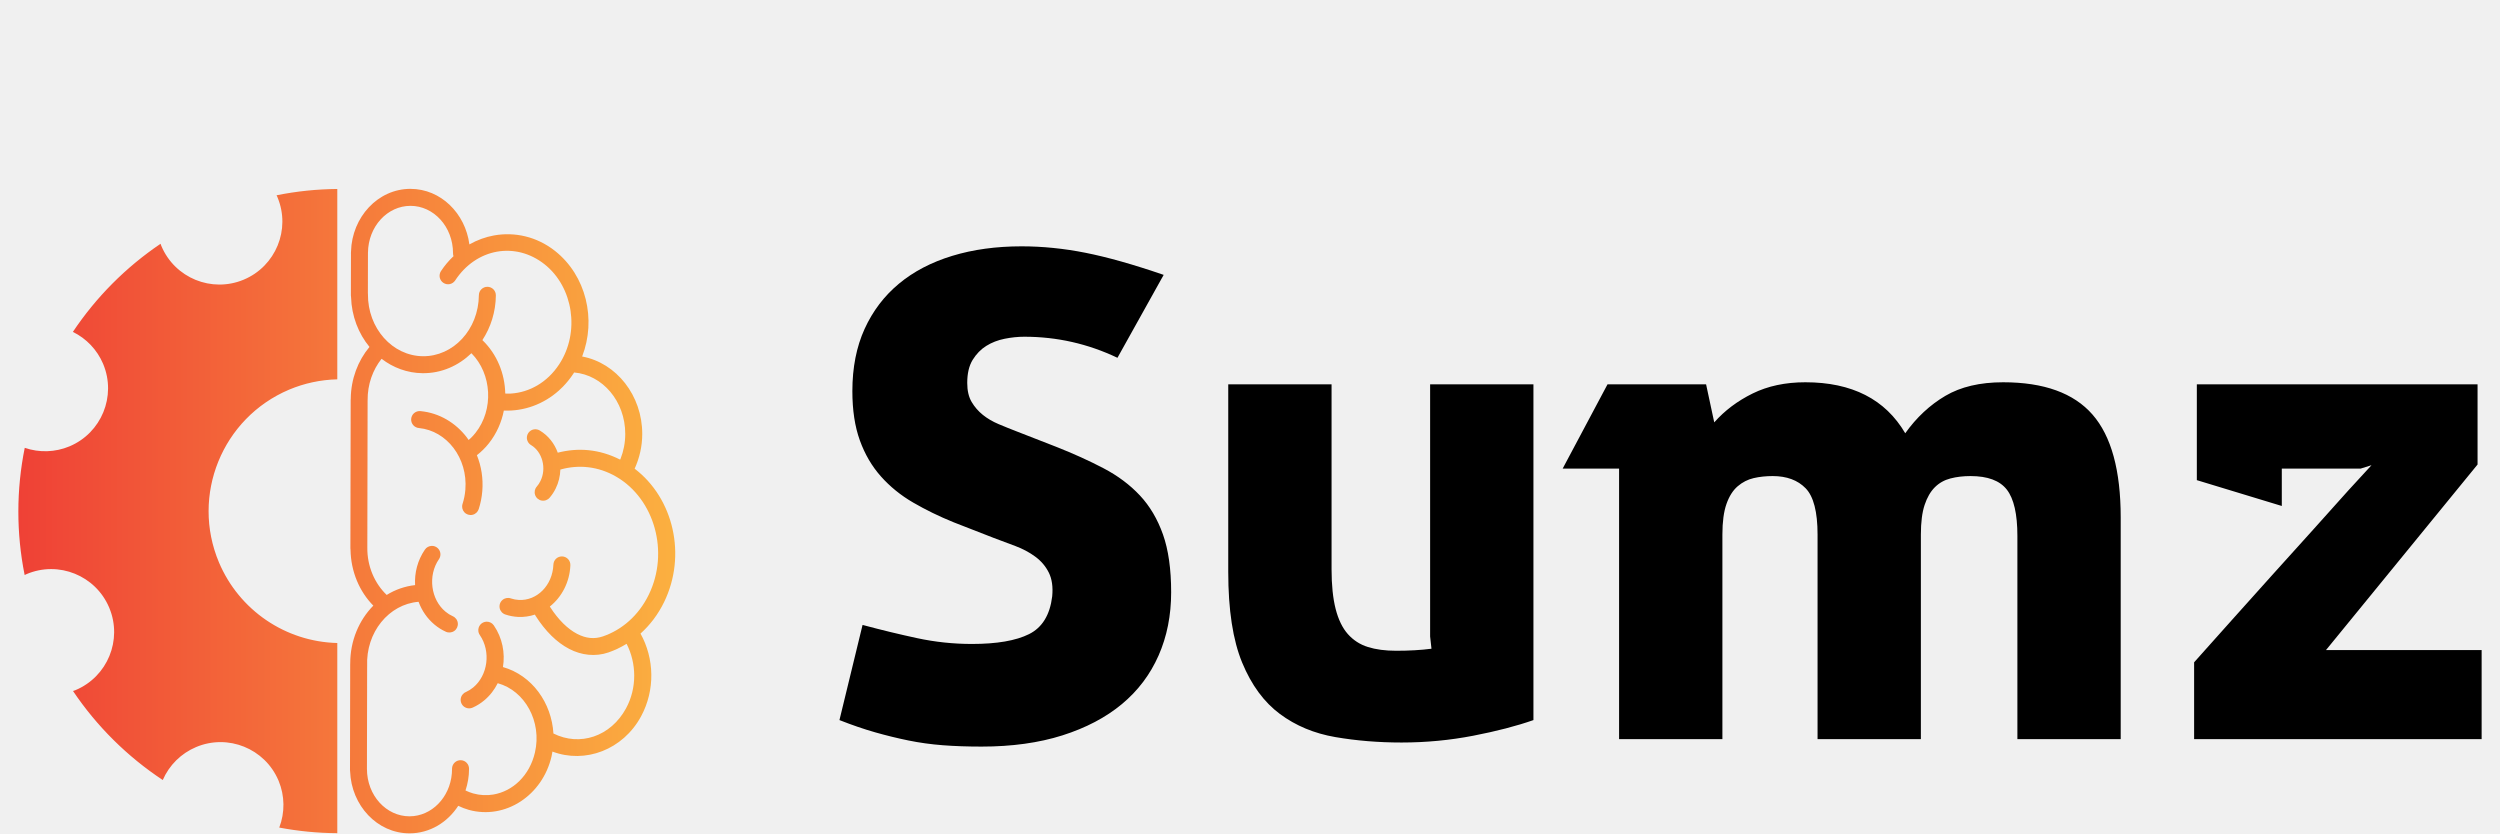
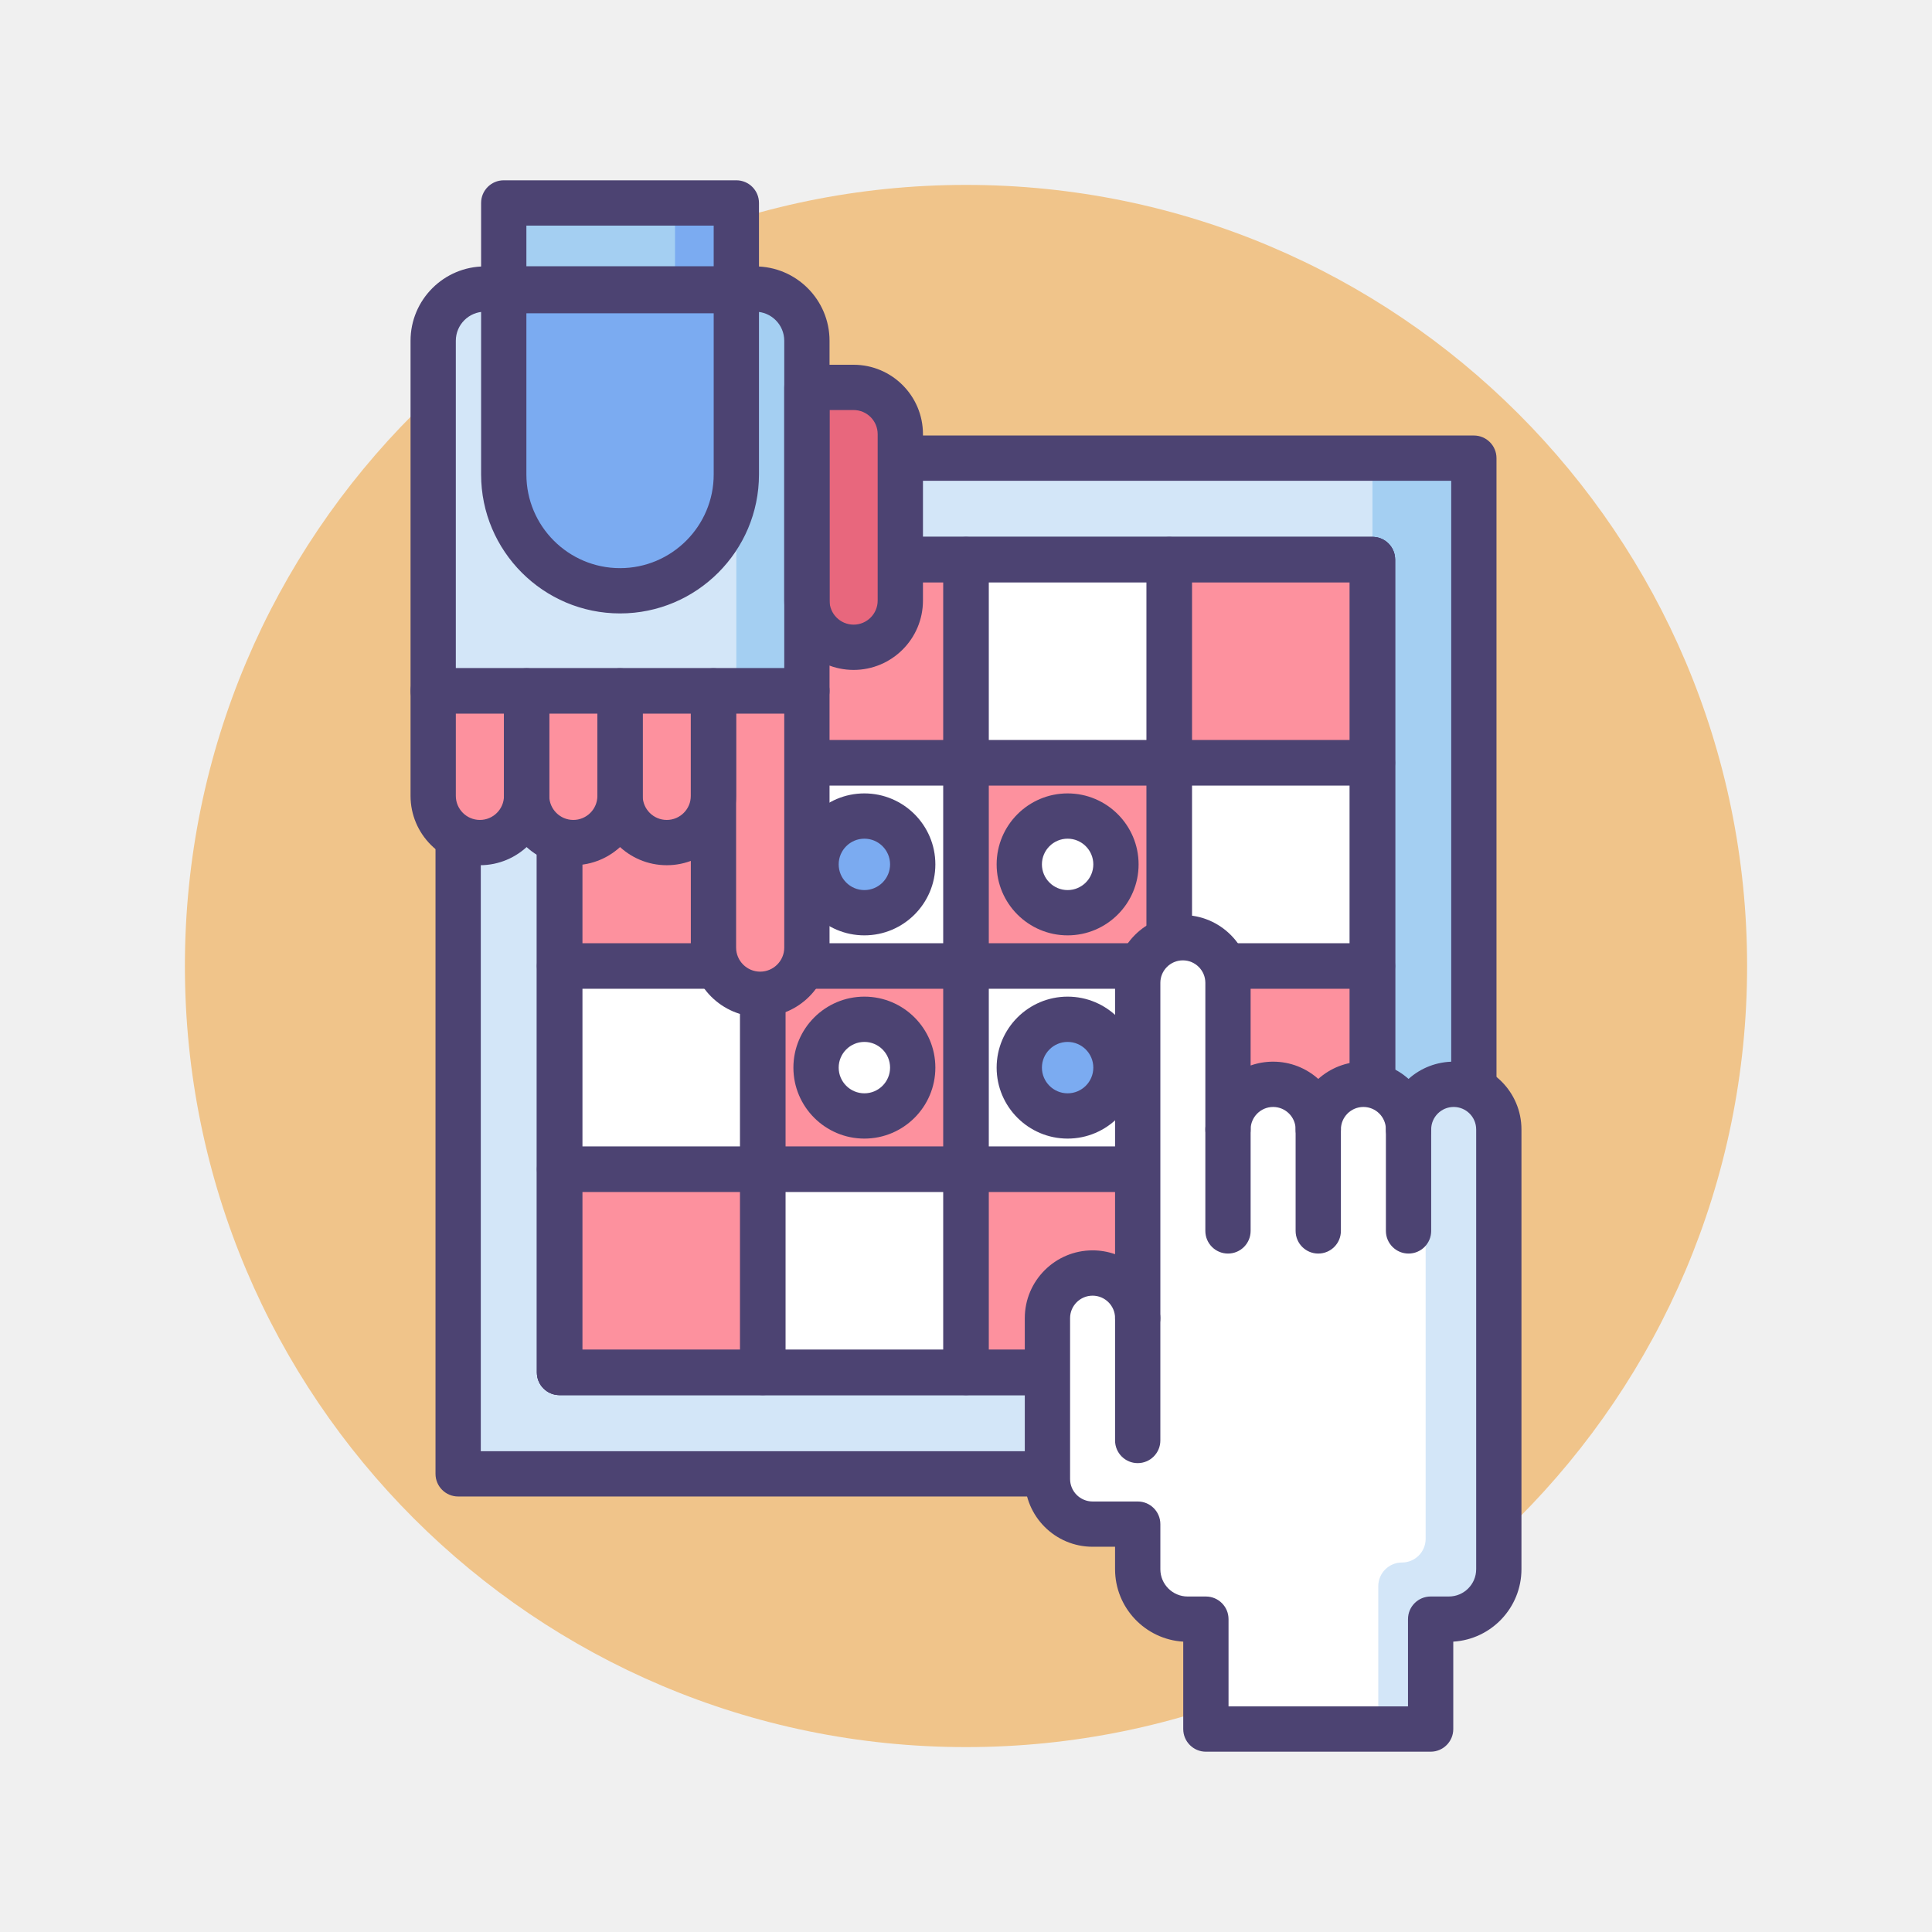
- <svg xmlns="http://www.w3.org/2000/svg" width="90" height="30" viewBox="0 0 300 101.491" class="css-1j8o68f" version="1.1" id="svg12">
-   <defs id="SvgjsDefs10989">
-     <linearGradient id="SvgjsLinearGradient10994">
-       <stop id="SvgjsStop10995" stop-color="#ef4136" offset="0" />
-       <stop id="SvgjsStop10996" stop-color="#fbb040" offset="1" />
-     </linearGradient>
-   </defs>
-   <g id="SvgjsG10990" featurekey="hmhgWD-0" transform="matrix(0.827779,0,0,0.827779,-1.498085,20.44879)" fill="url(#SvgjsLinearGradient10994)">
-     <path d="m59.5 3.082c-4.795 0-8.602 4.16-8.746 9.193a1.25 1.25 0 0 0-0.01 0.16v0.051 0.002c-2.12e-4 0.027-0.004 0.053-0.004 0.08a1.25 1.25 0 0 0 0.004 0.125l-0.012 6.062a1.25 1.25 0 0 0 0.027 0.27 1.25 1.25 0 0 0 0 0.006c0.088 2.786 1.089 5.342 2.709 7.309-1.697 2.033-2.723 4.707-2.754 7.625a1.25 1.25 0 0 0-0.012 0.18l-0.041 21.643a1.25 1.25 0 0 0 0 0.008c-3.4e-5 0.003 3.3e-5 0.005 0 0.008v0.164a1.25 1.25 0 0 0 0.018 0.215 1.25 1.25 0 0 0 0 0.008c0.058 3.216 1.313 6.136 3.356 8.213-2.113 2.135-3.4 5.177-3.398 8.484v0.002a1.25 1.25 0 0 0-0.006 0.121l-0.029 15.393a1.25 1.25 0 0 0 0 0.014c0 0.002-1e-6 0.004 0 0.006v0.156a1.25 1.25 0 0 0 0.018 0.225c0.189 4.991 3.977 9.1 8.742 9.1 2.987 0 5.589-1.618 7.166-4.051 0.492 0.234 1 0.442 1.537 0.592 5.393 1.499 10.865-2.125 12.193-7.873 0.054-0.233 0.09-0.466 0.129-0.699 4.827 1.821 10.372-0.265 13.033-5.17 2.117-3.903 1.951-8.559-0.076-12.191 1.391-1.247 2.581-2.804 3.471-4.631 3.343-6.865 1.417-15.253-4.334-19.629 0.706-1.55 1.119-3.279 1.119-5.115 0-5.654-3.788-10.445-8.842-11.391 2.112-5.442 0.607-11.91-4.006-15.543-2.675-2.106-5.914-2.814-8.961-2.268-1.26 0.226-2.482 0.678-3.623 1.322-0.591-4.563-4.201-8.174-8.668-8.174zm-10.766 0.018a47.453 47.453 0 0 0-8.94 0.928l0.006 0.004 0.002 0.002a9.264 9.264 0 0 1 0.111 0.238l0.025 0.062a9.264 9.264 0 0 1-4.973 12.109 9.264 9.264 0 0 1-12.115-4.951 9.264 9.264 0 0 1-0.121-0.328 47.453 47.453 0 0 0-12.898 12.963 9.264 9.264 0 0 1 4.436 4.674l0.027 0.064a9.264 9.264 0 0 1-4.973 12.107 9.264 9.264 0 0 1-6.574 0.213 47.453 47.453 0 0 0-0.014 18.713 9.264 9.264 0 0 1 0.295-0.139 9.264 9.264 0 0 1 12.133 4.906l0.027 0.064a9.264 9.264 0 0 1-4.973 12.105 9.264 9.264 0 0 1-0.363 0.131 47.453 47.453 0 0 0 13.203 13.094 9.264 9.264 0 0 1 4.887-4.842 9.264 9.264 0 0 1 12.135 4.906l0.027 0.064a9.264 9.264 0 0 1 0.09 6.869 47.453 47.453 0 0 0 8.539 0.826v-27.98a19.424 19.424 0 0 1-17.408-11.857 19.424 19.424 0 0 1 10.332-25.426 19.424 19.424 0 0 1 7.076-1.51v-28.012zm10.766 2.482c3.407 0 6.262 3.053 6.262 6.986a1.25 1.25 0 0 0 0.068 0.422c-0.678 0.644-1.302 1.37-1.844 2.197a1.25 1.25 0 1 0 2.092 1.369c3.092-4.723 8.867-5.748 13.127-2.393 4.26 3.355 5.272 10.002 2.18 14.725-1.758 2.685-4.399 4.144-7.119 4.314-0.273 0.017-0.547 0.005-0.82-0.004-0.062-2.905-1.192-5.772-3.367-7.863 1.227-1.869 1.961-4.138 1.984-6.58a1.25 1.25 0 1 0-2.5-0.025c-0.048 5.084-3.788 9.027-8.244 8.977-4.457-0.051-8.126-4.082-8.078-9.166a1.25 1.25 0 0 0-0.004-0.125 1.25 1.25 0 0 0-0.004-0.025l0.01-5.293 0.002-0.613c0.041-3.892 2.873-6.902 6.256-6.902zm8.973 21.689c3.012 3.038 3.31 8.29 0.594 11.713-0.216 0.272-0.442 0.524-0.68 0.756-0.108 0.105-0.224 0.192-0.336 0.289-0.087-0.124-0.166-0.253-0.258-0.373-1.634-2.135-4.022-3.601-6.799-3.871a1.25 1.25 0 0 0-0.123-0.008 1.25 1.25 0 0 0-0.119 2.496c4.081 0.397 7.202 4.402 6.824 9.07-0.059 0.73-0.2 1.427-0.412 2.082a1.25 1.25 0 1 0 2.379 0.768c0.271-0.839 0.451-1.726 0.525-2.648 0.151-1.861-0.146-3.663-0.795-5.277 0.633-0.494 1.224-1.067 1.75-1.73 1.142-1.439 1.876-3.106 2.215-4.836 2.914 0.127 5.822-0.905 8.111-2.957 0.198-0.177 0.39-0.362 0.578-0.555 0.565-0.577 1.085-1.221 1.549-1.93 0.035-0.053 0.062-0.109 0.096-0.162 4.168 0.358 7.527 4.197 7.527 9.037 0 1.307-0.248 2.544-0.691 3.66-0.017 0.043-0.041 0.082-0.059 0.125-1.5-0.762-3.071-1.23-4.65-1.387-1.53-0.151-3.059-0.014-4.529 0.367-0.476-1.33-1.372-2.499-2.639-3.26a1.25 1.25 0 0 0-0.715-0.186 1.25 1.25 0 0 0-0.572 2.328c1.649 0.99 2.32 3.403 1.371 5.303-0.148 0.297-0.324 0.56-0.52 0.789a1.25 1.25 0 1 0 1.9 1.623c0.33-0.386 0.618-0.819 0.855-1.295 0.449-0.898 0.674-1.862 0.703-2.818 2.682-0.766 5.597-0.49 8.254 1.066 5.612 3.287 7.801 11.083 4.758 17.334-1.509 3.098-3.98 5.197-6.754 6.143-1.248 0.426-2.485 0.312-3.814-0.383s-2.721-2.014-3.977-3.977a1.25 1.25 0 0 0-0.02-0.029c1.752-1.386 2.922-3.583 3.025-6.059a1.25 1.25 0 0 0-1.215-1.318 1.25 1.25 0 0 0-1.283 1.215c-0.128 3.081-2.439 5.323-5.07 5.191-0.411-0.021-0.805-0.098-1.182-0.225a1.251 1.251 0 1 0-0.797 2.371c0.588 0.198 1.211 0.317 1.853 0.35 0.866 0.043 1.697-0.085 2.477-0.342a1.25 1.25 0 0 0 0.105 0.193c1.43 2.235 3.089 3.887 4.924 4.846 1.835 0.959 3.878 1.182 5.779 0.533 0.932-0.318 1.828-0.751 2.682-1.273 1.459 2.842 1.556 6.473-0.078 9.486-2.268 4.181-6.834 5.646-10.688 3.707-0.271-4.508-3.128-8.544-7.426-9.775 0.339-2.074-0.082-4.286-1.336-6.117a1.25 1.25 0 0 0-1.062-0.559 1.25 1.25 0 0 0-1.217 1.43 1.25 1.25 0 0 0 0.023 0.123 1.25 1.25 0 0 0 0.191 0.418c1.656 2.418 1.187 5.928-0.979 7.711-0.339 0.279-0.694 0.499-1.059 0.664a1.25 1.25 0 1 0 1.031 2.275c0.567-0.257 1.112-0.594 1.617-1.01 0.868-0.715 1.54-1.593 2.023-2.559a1.25 1.25 0 0 0 0.023 0.008c3.983 1.107 6.501 5.648 5.453 10.184-0.786 3.401-3.263 5.713-6.133 6.189-0.239 0.04-0.481 0.068-0.725 0.082-0.488 0.028-0.985 0.001-1.482-0.08-0.249-0.041-0.497-0.095-0.746-0.164-0.395-0.11-0.768-0.263-1.131-0.436 0.331-1 0.52-2.07 0.52-3.184a1.25 1.25 0 0 0-2.498-0.088 1.25 1.25 0 0 0-0.002 0.088c0 3.688-2.51 6.601-5.631 6.951-0.208 0.023-0.418 0.035-0.631 0.035-3.405 0-6.257-3.05-6.26-6.981-1e-6 -0.002 0-0.004 0-0.006l0.029-14.947a1.25 1.25 0 0 0 0.002-0.154c-0.216-5 3.212-9.125 7.566-9.473 0.477 1.292 1.27 2.471 2.379 3.385 0.505 0.416 1.048 0.755 1.615 1.012a1.25 1.25 0 1 0 1.031-2.277c-0.365-0.165-0.72-0.385-1.059-0.664-2.165-1.783-2.634-5.293-0.979-7.711a1.25 1.25 0 0 0-1.041-1.971 1.25 1.25 0 0 0-1.022 0.559c-1.073 1.567-1.537 3.412-1.438 5.211-1.517 0.169-2.928 0.674-4.176 1.447-1.756-1.68-2.887-4.186-2.85-7.004l0.02-10.695 0.021-10.838a1.25 1.25 0 0 0 0.002-0.1c-0.022-2.354 0.765-4.493 2.053-6.107 1.701 1.308 3.773 2.093 6.031 2.119 2.771 0.032 5.28-1.095 7.184-2.936z" id="path6" />
+ <svg xmlns="http://www.w3.org/2000/svg" version="1.1" id="Icon_Set" x="0" y="0" viewBox="0 0 256 256" style="enable-background:new 0 0 256 256" xml:space="preserve">
+   <style>.st0{fill:#4c4372}.st2{fill:#fd919e}.st3{fill:#d3e6f8}.st4{fill:#a4cff2}.st5{fill:#fff}.st6{fill:#7babf1}</style>
+   <circle cx="128" cy="128" r="103.5" style="fill:#f0c48a" />
+   <path class="st3" d="M60.707 60.707h134.586v134.586H60.707z" />
+   <path class="st4" d="M181.859 60.707h13.434v134.586h-13.434z" />
+   <path class="st2" d="M154.93 74.141h26.93v26.93h-26.93z" />
+   <path class="st5" d="M128 74.141h26.93v26.93H128z" />
+   <path class="st2" d="M101.07 74.141H128v26.93h-26.93z" />
+   <path class="st5" d="M74.141 74.141h26.93v26.93h-26.93zM154.93 101.07h26.93V128h-26.93z" />
+   <path class="st2" d="M128 101.07h26.93V128H128z" />
+   <path class="st5" d="M101.07 101.07H128V128h-26.93z" />
+   <path class="st2" d="M74.141 101.07h26.93V128h-26.93zM154.93 128h26.93v26.93h-26.93z" />
+   <path class="st5" d="M128 128h26.93v26.93H128z" />
+   <path class="st2" d="M101.07 128H128v26.93h-26.93z" />
+   <path class="st5" d="M74.141 128h26.93v26.93h-26.93zM154.93 154.93h26.93v26.93h-26.93z" />
+   <path class="st2" d="M128 154.93h26.93v26.93H128z" />
+   <path class="st5" d="M101.07 154.93H128v26.93h-26.93z" />
+   <path class="st2" d="M74.141 154.93h26.93v26.93h-26.93z" />
+   <path class="st5" d="M141.465 120.94a6.405 6.405 0 1 1 0-12.81 6.405 6.405 0 1 1 0 12.81zM114.535 147.87a6.405 6.405 0 0 1 0-12.81 6.405 6.405 0 1 1 0 12.81z" />
+   <path class="st6" d="M114.535 120.94a6.405 6.405 0 1 1 0-12.81 6.405 6.405 0 0 1 6.405 6.405 6.404 6.404 0 0 1-6.405 6.405zM141.465 147.87a6.405 6.405 0 0 1 0-12.81 6.405 6.405 0 0 1 0 12.81z" />
+   <path class="st0" d="M195.293 198.293H60.707a3 3 0 0 1-3-3V60.707a3 3 0 0 1 3-3h134.586a3 3 0 0 1 3 3v134.586a3 3 0 0 1-3 3zm-131.586-6h128.586V63.707H63.707v128.586z" />
+   <path class="st0" d="M181.859 184.859H74.141a3 3 0 0 1-3-3V74.141a3 3 0 0 1 3-3H181.86a3 3 0 0 1 3 3V181.86a3.001 3.001 0 0 1-3.001 2.999zm-104.718-6H178.86V77.141H77.141v101.718z" />
+   <path class="st0" d="M181.859 184.859h-26.93a3 3 0 0 1-3-3V74.141a3 3 0 0 1 3-3h26.93a3 3 0 0 1 3 3V181.86a3 3 0 0 1-3 2.999zm-23.929-6h20.93V77.141h-20.93v101.718z" />
+   <path class="st0" d="M154.93 184.859H128a3 3 0 0 1-3-3V74.141a3 3 0 0 1 3-3h26.93a3 3 0 0 1 3 3V181.86a3 3 0 0 1-3 2.999zm-23.93-6h20.93V77.141H131v101.718z" />
+   <path class="st0" d="M128 184.859h-26.93a3 3 0 0 1-3-3V74.141a3 3 0 0 1 3-3H128a3 3 0 0 1 3 3V181.86a3 3 0 0 1-3 2.999zm-23.93-6H125V77.141h-20.93v101.718z" />
+   <path class="st0" d="M101.07 184.859H74.14a3 3 0 0 1-3-3V74.141a3 3 0 0 1 3-3h26.93a3 3 0 0 1 3 3V181.86a3 3 0 0 1-3 2.999zm-23.929-6h20.93V77.141h-20.93v101.718z" />
+   <path class="st0" d="M181.859 184.859H74.141a3 3 0 0 1-3-3v-26.93a3 3 0 0 1 3-3H181.86a3 3 0 0 1 3 3v26.93a3.001 3.001 0 0 1-3.001 3zm-104.718-6H178.86v-20.93H77.141v20.93z" />
+   <path class="st0" d="M181.859 157.93H74.141a3 3 0 0 1-3-3V128a3 3 0 0 1 3-3H181.86a3 3 0 0 1 3 3v26.93a3.002 3.002 0 0 1-3.001 3zm-104.718-6H178.86V131H77.141v20.93z" />
+   <path class="st0" d="M181.859 131H74.141a3 3 0 0 1-3-3v-26.93a3 3 0 0 1 3-3H181.86a3 3 0 0 1 3 3V128a3.001 3.001 0 0 1-3.001 3zm-104.718-6H178.86v-20.93H77.141V125z" />
+   <path class="st0" d="M181.859 104.07H74.141a3 3 0 0 1-3-3V74.14a3 3 0 0 1 3-3H181.86a3 3 0 0 1 3 3v26.93a3.001 3.001 0 0 1-3.001 3zm-104.718-6H178.86V77.14H77.141v20.93zM141.465 123.94c-5.186 0-9.405-4.219-9.405-9.405s4.219-9.405 9.405-9.405 9.405 4.219 9.405 9.405-4.219 9.405-9.405 9.405zm0-12.81c-1.877 0-3.405 1.528-3.405 3.405s1.528 3.405 3.405 3.405 3.405-1.528 3.405-3.405-1.528-3.405-3.405-3.405zM114.535 123.94c-5.186 0-9.405-4.219-9.405-9.405s4.219-9.405 9.405-9.405 9.405 4.219 9.405 9.405-4.219 9.405-9.405 9.405zm0-12.81c-1.877 0-3.405 1.528-3.405 3.405s1.528 3.405 3.405 3.405 3.405-1.528 3.405-3.405-1.527-3.405-3.405-3.405zM114.535 150.87c-5.186 0-9.405-4.219-9.405-9.405s4.219-9.405 9.405-9.405 9.405 4.219 9.405 9.405-4.219 9.405-9.405 9.405zm0-12.81c-1.877 0-3.405 1.528-3.405 3.405s1.528 3.405 3.405 3.405 3.405-1.528 3.405-3.405-1.527-3.405-3.405-3.405zM141.465 150.87c-5.186 0-9.405-4.219-9.405-9.405s4.219-9.405 9.405-9.405 9.405 4.219 9.405 9.405-4.219 9.405-9.405 9.405zm0-12.81c-1.877 0-3.405 1.528-3.405 3.405s1.528 3.405 3.405 3.405 3.405-1.528 3.405-3.405-1.528-3.405-3.405-3.405z" />
+   <path class="st5" d="M192.62 143.677a5.981 5.981 0 0 0-5.981 5.98 5.981 5.981 0 0 0-11.962 0 5.981 5.981 0 0 0-11.962 0v-19.426a5.981 5.981 0 0 0-11.962 0V174.661a5.981 5.981 0 0 0-11.962 0v21.311a5.98 5.98 0 0 0 5.981 5.981h5.981v5.976a6.616 6.616 0 0 0 6.616 6.615h2.418v14.564h29.78v-14.564h2.419a6.616 6.616 0 0 0 6.616-6.615v-58.272a5.983 5.983 0 0 0-5.982-5.98z" />
+   <path class="st3" d="M189.566 214.545h2.419a6.616 6.616 0 0 0 6.616-6.615v-58.07c0-3.029-2.166-5.731-5.169-6.129a5.956 5.956 0 0 0-4.527 1.245v58.927a3.138 3.138 0 0 1-3.138 3.138 3.138 3.138 0 0 0-3.138 3.139v18.93h6.938v-14.565zM145.072 168.696c.024.22.04.443.04.669v-.668l-.04-.001zM169.036 144.361c0-.132.011-.262.02-.392-.012.139-.02.272-.02.392zM180.958 143.691c.025.221.04.443.04.67 0-.226.015-.447.039-.665l-.079-.005z" />
+   <path class="st0" d="M189.566 232.109h-29.78a3 3 0 0 1-3-3v-11.582c-5.033-.301-9.034-4.491-9.034-9.598v-2.976h-2.981c-4.952 0-8.981-4.029-8.981-8.981v-21.311c0-4.952 4.029-8.981 8.981-8.981a8.95 8.95 0 0 1 2.981.508V130.23c0-4.952 4.029-8.98 8.981-8.98s8.981 4.029 8.981 8.98v10.954a8.95 8.95 0 0 1 2.981-.508c2.295 0 4.392.865 5.981 2.287 1.589-1.421 3.687-2.287 5.981-2.287s4.392.865 5.981 2.287a8.947 8.947 0 0 1 5.981-2.287c4.952 0 8.981 4.029 8.981 8.98v58.272c0 5.107-4.001 9.296-9.034 9.598v11.582a3 3 0 0 1-3 3.001zm-26.779-6h23.78v-11.564a3 3 0 0 1 3-3h2.418a3.62 3.62 0 0 0 3.616-3.615v-58.272c0-1.644-1.337-2.98-2.981-2.98s-2.981 1.337-2.981 2.98a3 3 0 1 1-6 0 2.983 2.983 0 0 0-2.981-2.98 2.984 2.984 0 0 0-2.981 2.98 3 3 0 1 1-6 0c0-1.644-1.337-2.98-2.981-2.98s-2.981 1.337-2.981 2.98a3 3 0 1 1-6 0v-19.426c0-1.644-1.337-2.98-2.981-2.98s-2.981 1.337-2.981 2.98v44.431a3 3 0 1 1-6 0c0-1.644-1.337-2.981-2.981-2.981s-2.981 1.337-2.981 2.981v21.311a2.984 2.984 0 0 0 2.981 2.981h5.981a3 3 0 0 1 3 3v5.976a3.62 3.62 0 0 0 3.616 3.615h2.418a3 3 0 0 1 3 3v11.563z" />
+   <path class="st0" d="M150.752 193.872a3 3 0 0 1-3-3v-16.209a3 3 0 1 1 6 0v16.209a3 3 0 0 1-3 3zM162.714 166.103a3 3 0 0 1-3-3v-13.445a3 3 0 1 1 6 0v13.445a3 3 0 0 1-3 3zM174.676 166.103a3 3 0 0 1-3-3v-13.445a3 3 0 1 1 6 0v13.445a3 3 0 0 1-3 3zM186.639 166.103a3 3 0 0 1-3-3v-13.445a3 3 0 1 1 6 0v13.445c0 1.656-1.344 3-3 3z" />
+   <path class="st3" d="M64.246 38.303h35.825a6.847 6.847 0 0 1 6.847 6.847v46.392H57.399V45.149a6.847 6.847 0 0 1 6.847-6.846z" />
+   <path class="st4" d="M100.071 38.303a6.847 6.847 0 0 1 6.847 6.847v46.392h-9.35V38.303h2.503zM66.749 26.891h30.819v11.412H66.749z" />
+   <path class="st6" d="M89.441 26.891h8.127v11.412h-8.127zM66.749 38.513h30.819v24.359c0 8.511-6.899 15.41-15.41 15.41-8.51 0-15.41-6.899-15.41-15.41V38.513z" />
+   <path class="st2" d="M100.728 131.749a6.19 6.19 0 0 0 6.19-6.189V91.541h-12.38v34.018a6.19 6.19 0 0 0 6.19 6.19z" />
+   <path d="M113.108 85.768a6.189 6.189 0 0 0 6.189-6.19V57.523a6.19 6.19 0 0 0-6.189-6.19h-6.19v28.245a6.19 6.19 0 0 0 6.19 6.19z" style="fill:#e8677d" />
+   <path class="st2" d="M88.349 111.646a6.19 6.19 0 0 0 6.189-6.19V91.541H82.159v13.914a6.19 6.19 0 0 0 6.19 6.191z" />
+   <path class="st2" d="M75.969 111.646a6.19 6.19 0 0 0 6.19-6.19V91.541h-12.38v13.914a6.19 6.19 0 0 0 6.19 6.191z" />
+   <path class="st2" d="M63.589 111.646a6.19 6.19 0 0 0 6.19-6.19V91.541h-12.38v13.914a6.191 6.191 0 0 0 6.19 6.191z" />
+   <path class="st0" d="M106.918 94.542H57.399a3 3 0 0 1-3-3V45.149c0-5.43 4.417-9.847 9.847-9.847h35.825c5.43 0 9.847 4.417 9.847 9.847v46.392a3 3 0 0 1-3 3.001zm-46.519-6h43.519V45.149a3.852 3.852 0 0 0-3.847-3.847H64.246a3.852 3.852 0 0 0-3.847 3.847v43.393z" />
+   <path class="st0" d="M97.568 41.303H66.749a3 3 0 0 1-3-3V26.891a3 3 0 0 1 3-3h30.819a3 3 0 0 1 3 3v11.412a3 3 0 0 1-3 3zm-27.819-6h24.819v-5.412H69.749v5.412z" />
+   <path class="st0" d="M82.159 81.282c-10.151 0-18.41-8.258-18.41-18.41V38.513a3 3 0 0 1 3-3h30.819a3 3 0 0 1 3 3v24.359c0 10.151-8.258 18.41-18.409 18.41zm-12.41-39.769v21.359c0 6.843 5.567 12.41 12.41 12.41s12.41-5.567 12.41-12.41V41.513h-24.82zM100.728 134.749c-5.067 0-9.19-4.123-9.19-9.189V91.542a3 3 0 0 1 3-3h12.38a3 3 0 0 1 3 3v34.018c0 5.066-4.123 9.189-9.19 9.189zm-3.19-40.207v31.018c0 1.759 1.431 3.189 3.19 3.189s3.19-1.431 3.19-3.189V94.542h-6.38zM113.108 88.768c-5.067 0-9.19-4.123-9.19-9.19V51.333a3 3 0 0 1 3-3h6.19c5.067 0 9.189 4.123 9.189 9.19v22.055c0 5.068-4.122 9.19-9.189 9.19zm-3.19-34.435v25.245c0 1.759 1.431 3.19 3.19 3.19s3.189-1.431 3.189-3.19V57.523a3.193 3.193 0 0 0-3.189-3.19h-3.19z" />
+   <path class="st0" d="M88.349 114.646c-5.067 0-9.19-4.123-9.19-9.19V91.542a3 3 0 0 1 3-3h12.379a3 3 0 0 1 3 3v13.914c0 5.067-4.122 9.19-9.189 9.19zm-3.19-20.104v10.914c0 1.759 1.431 3.19 3.19 3.19s3.189-1.431 3.189-3.19V94.542h-6.379z" />
+   <g>
+     <path class="st0" d="M75.969 114.646c-5.067 0-9.189-4.123-9.189-9.19V91.542a3 3 0 0 1 3-3h12.379a3 3 0 0 1 3 3v13.914c0 5.067-4.123 9.19-9.19 9.19zm-3.19-20.104v10.914c0 1.759 1.431 3.19 3.189 3.19s3.19-1.431 3.19-3.19V94.542h-6.379z" />
  </g>
-   <g id="SvgjsG10991" featurekey="1RRcwp-0" transform="matrix(4.139081,0,0,4.139081,97.59891,7.235049)" fill="#000000">
-     <path d="M3.94 13.62 c-0.427 -0.173 -0.823 -0.367 -1.19 -0.58 s-0.683 -0.47 -0.95 -0.77 s-0.473 -0.653 -0.62 -1.06 s-0.22 -0.89 -0.22 -1.45 c0 -0.693 0.12 -1.303 0.36 -1.83 s0.577 -0.97 1.01 -1.33 s0.957 -0.633 1.57 -0.82 s1.293 -0.28 2.04 -0.28 c0.613 0 1.24 0.063 1.88 0.19 s1.407 0.343 2.3 0.65 l-1.36 2.44 c-0.867 -0.413 -1.78 -0.62 -2.74 -0.62 c-0.187 0 -0.38 0.02 -0.58 0.06 s-0.38 0.11 -0.54 0.21 s-0.293 0.237 -0.4 0.41 s-0.16 0.4 -0.16 0.68 c0 0.227 0.043 0.413 0.13 0.56 s0.197 0.273 0.33 0.38 s0.287 0.197 0.46 0.27 s0.347 0.143 0.52 0.21 l1.18 0.46 c0.507 0.2 0.97 0.41 1.39 0.63 s0.777 0.487 1.07 0.8 s0.52 0.697 0.68 1.15 s0.24 1.02 0.24 1.7 s-0.123 1.3 -0.37 1.86 s-0.607 1.037 -1.08 1.43 s-1.057 0.7 -1.75 0.92 s-1.487 0.33 -2.38 0.33 c-0.413 0 -0.793 -0.013 -1.14 -0.04 s-0.683 -0.073 -1.01 -0.14 s-0.653 -0.147 -0.98 -0.24 s-0.677 -0.213 -1.05 -0.36 l0.68 -2.8 c0.547 0.147 1.083 0.277 1.61 0.39 s1.063 0.17 1.61 0.17 c0.733 0 1.293 -0.097 1.68 -0.29 s0.613 -0.563 0.68 -1.11 c0.027 -0.28 -0.007 -0.513 -0.1 -0.7 s-0.227 -0.343 -0.4 -0.47 s-0.367 -0.23 -0.58 -0.31 l-0.64 -0.24 z M12.02 9.56 l3.04 -0 l0 5.44 c0 0.467 0.04 0.857 0.12 1.17 s0.2 0.56 0.36 0.74 s0.357 0.307 0.59 0.38 s0.51 0.11 0.83 0.11 c0.387 0 0.733 -0.02 1.04 -0.06 l-0.04 -0.36 l0 -7.42 l3.04 0 l0 9.88 c-0.493 0.173 -1.083 0.327 -1.77 0.46 s-1.39 0.2 -2.11 0.2 c-0.68 0 -1.33 -0.053 -1.95 -0.16 s-1.163 -0.333 -1.63 -0.68 s-0.837 -0.85 -1.11 -1.51 s-0.41 -1.55 -0.41 -2.67 l0 -5.52 z M23.52 12.04 l-1.66 0 l1.32 -2.48 l2.9 0 l0.24 1.12 c0.307 -0.347 0.683 -0.63 1.13 -0.85 s0.963 -0.33 1.55 -0.33 c1.373 0 2.353 0.5 2.94 1.5 c0.333 -0.467 0.727 -0.833 1.18 -1.1 s1.02 -0.4 1.7 -0.4 c1.2 0 2.077 0.317 2.63 0.95 s0.83 1.643 0.83 3.03 l0 6.52 l-3.04 0 l0 -5.98 c0 -0.64 -0.103 -1.093 -0.31 -1.36 s-0.563 -0.4 -1.07 -0.4 c-0.213 0 -0.41 0.023 -0.59 0.07 s-0.333 0.133 -0.46 0.26 s-0.227 0.3 -0.3 0.52 s-0.11 0.51 -0.11 0.87 l0 6.02 l-3.04 0 l0 -6.02 c0 -0.667 -0.117 -1.12 -0.35 -1.36 s-0.557 -0.36 -0.97 -0.36 c-0.2 0 -0.387 0.02 -0.56 0.06 s-0.33 0.12 -0.47 0.24 s-0.25 0.293 -0.33 0.52 s-0.12 0.527 -0.12 0.9 l0 6.02 l-3.04 0 l0 -7.96 z M44.32 17.38 l4.58 0 l0 2.62 l-8.46 0 l0 -2.26 l0.33 -0.37 l0.84 -0.94 l1.13 -1.26 l1.2 -1.33 l1.04 -1.16 l0.68 -0.74 l-0.32 0.1 l-2.32 0 l0 1.1 l-2.5 -0.76 l0 -2.82 l8.26 0 l0 2.36 z" id="path9" />
+   <g>
+     <path class="st0" d="M63.589 114.646c-5.067 0-9.19-4.123-9.19-9.19V91.542a3 3 0 0 1 3-3h12.38a3 3 0 0 1 3 3v13.914c0 5.067-4.122 9.19-9.19 9.19zm-3.19-20.104v10.914c0 1.759 1.431 3.19 3.19 3.19s3.19-1.431 3.19-3.19V94.542h-6.38z" />
  </g>
</svg>
